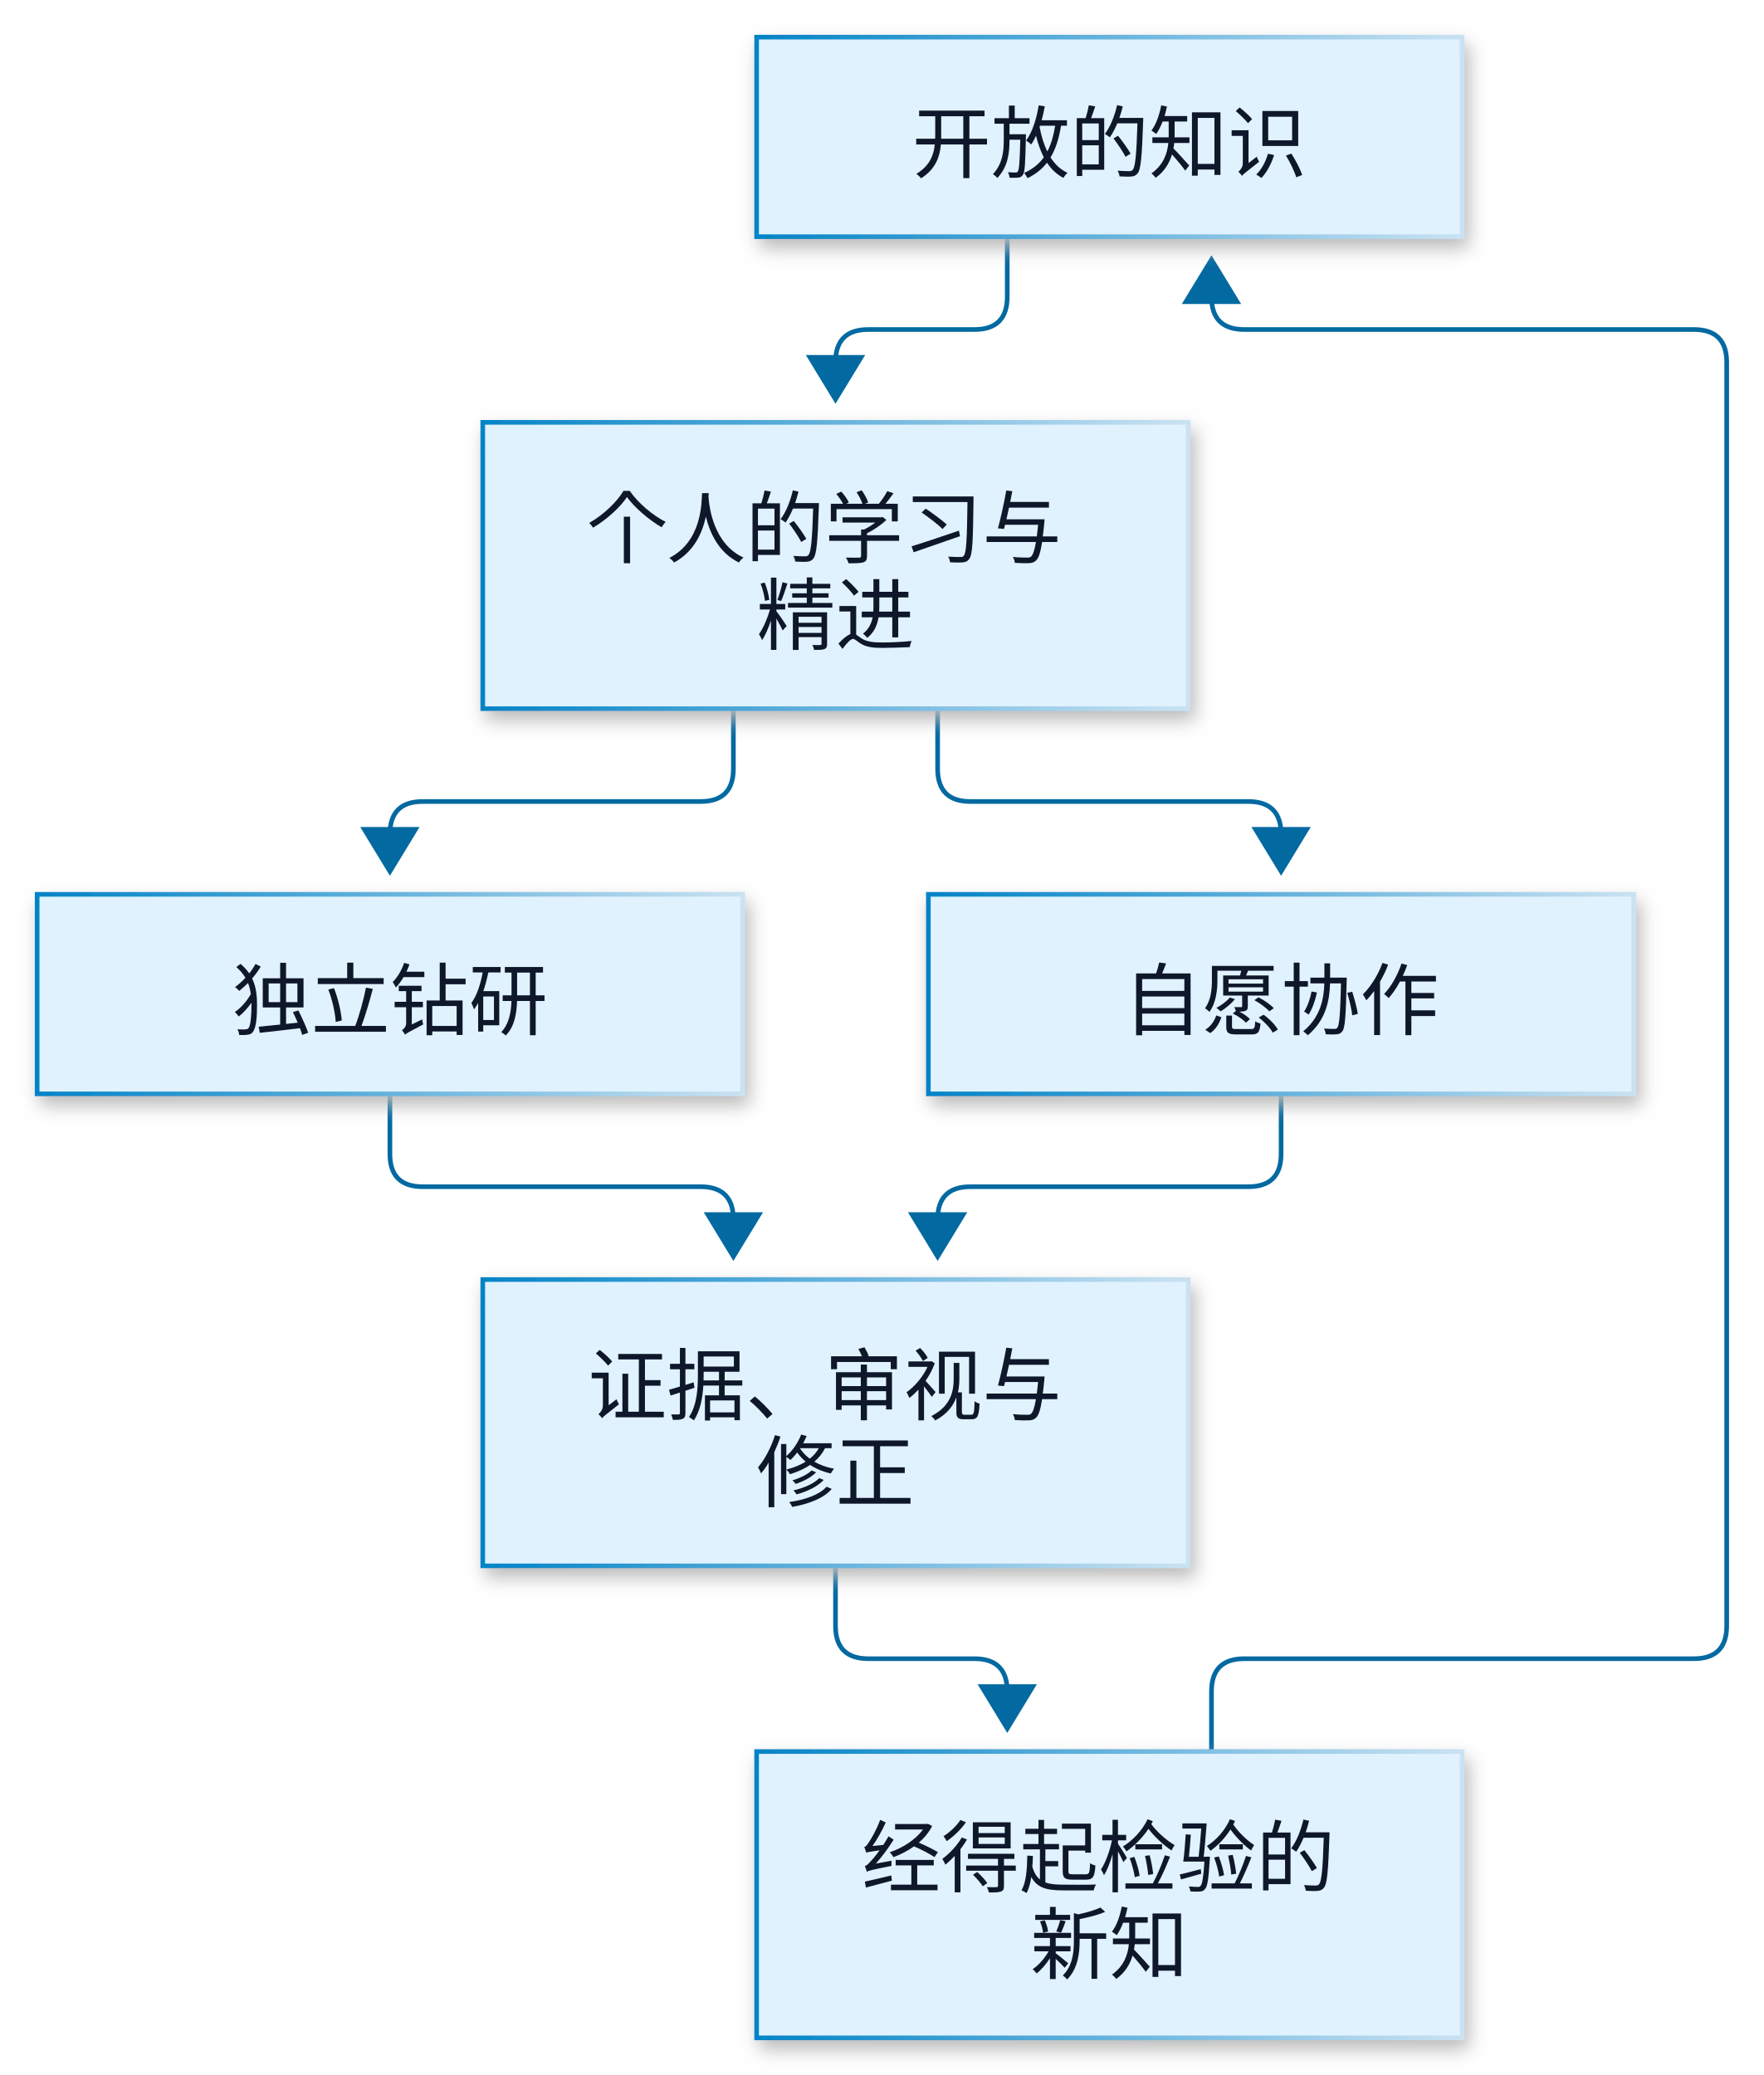
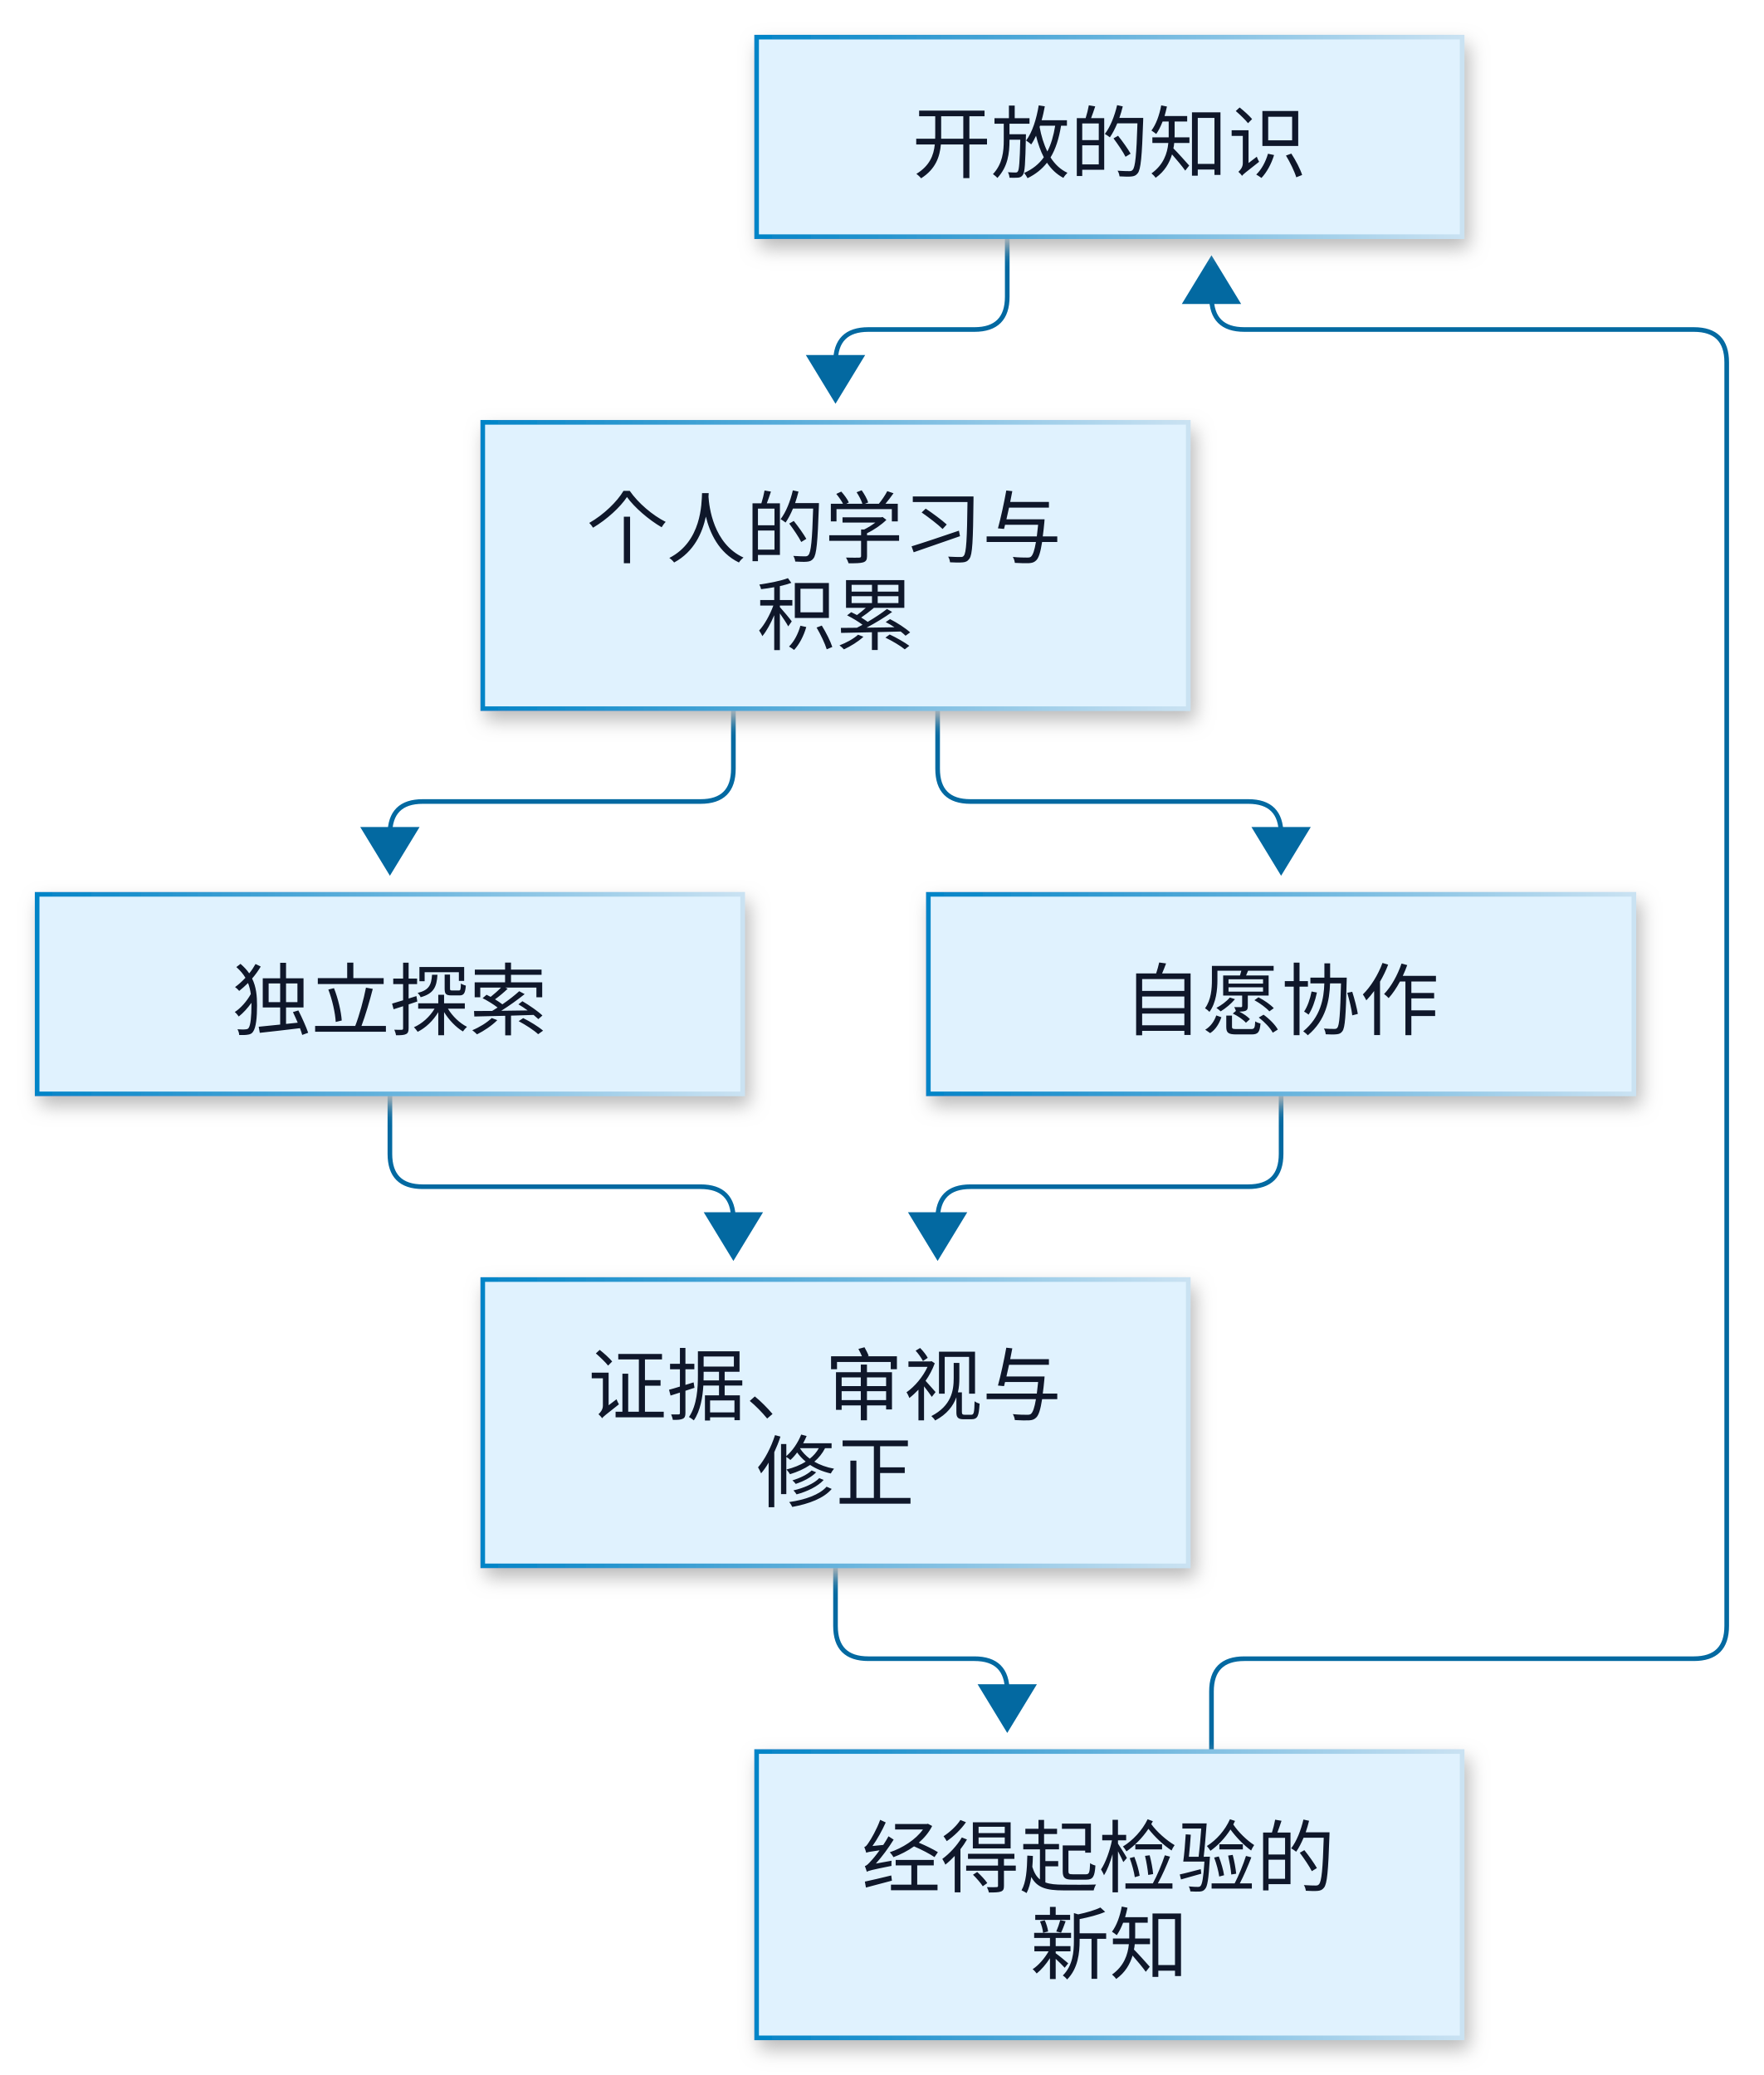
<svg xmlns="http://www.w3.org/2000/svg" id="my-svg" width="100%" class="flowchart" style="max-width: 380px; background-color: transparent;" viewBox="4 4 380 447.1" role="graphics-document document" aria-roledescription="flowchart-v2" aria-describedby="chart-desc-my-svg" aria-labelledby="chart-title-my-svg">
  <style>#my-svg{font-family:Arial,sans-serif;font-size:17px;fill:#0f172a;}@keyframes edge-animation-frame{from{stroke-dashoffset:0;}}@keyframes dash{to{stroke-dashoffset:0;}}#my-svg .edge-animation-slow{stroke-dasharray:9,5!important;stroke-dashoffset:900;animation:dash 50s linear infinite;stroke-linecap:round;}#my-svg .edge-animation-fast{stroke-dasharray:9,5!important;stroke-dashoffset:900;animation:dash 20s linear infinite;stroke-linecap:round;}#my-svg .error-icon{fill:#f8fafc;}#my-svg .error-text{fill:#070503;stroke:#070503;}#my-svg .edge-thickness-normal{stroke-width:1px;}#my-svg .edge-thickness-thick{stroke-width:3.5px;}#my-svg .edge-pattern-solid{stroke-dasharray:0;}#my-svg .edge-thickness-invisible{stroke-width:0;fill:none;}#my-svg .edge-pattern-dashed{stroke-dasharray:3;}#my-svg .edge-pattern-dotted{stroke-dasharray:2;}#my-svg .marker{fill:#0369a1;stroke:#0369a1;}#my-svg .marker.cross{stroke:#0369a1;}#my-svg svg{font-family:Arial,sans-serif;font-size:17px;}#my-svg p{margin:0;}#my-svg .label{font-family:Arial,sans-serif;color:#0f172a;}#my-svg .cluster-label text{fill:#070503;}#my-svg .cluster-label span{color:#070503;}#my-svg .cluster-label span p{background-color:transparent;}#my-svg .label text,#my-svg span{fill:#0f172a;color:#0f172a;}#my-svg .node rect,#my-svg .node circle,#my-svg .node ellipse,#my-svg .node polygon,#my-svg .node path{fill:#e0f2fe;stroke:#0284c7;stroke-width:1px;}#my-svg .rough-node .label text,#my-svg .node .label text,#my-svg .image-shape .label,#my-svg .icon-shape .label{text-anchor:middle;}#my-svg .node .katex path{fill:#000;stroke:#000;stroke-width:1px;}#my-svg .rough-node .label,#my-svg .node .label,#my-svg .image-shape .label,#my-svg .icon-shape .label{text-align:center;}#my-svg .node.clickable{cursor:pointer;}#my-svg .root .anchor path{fill:#0369a1!important;stroke-width:0;stroke:#0369a1;}#my-svg .arrowheadPath{fill:#0b0b0b;}#my-svg .edgePaths .path{stroke:#0369a1;stroke-width:1px;}#my-svg .flowchart-link{stroke:#0369a1;fill:none;}#my-svg .edgeLabel{background-color:#f0f9ff;text-align:center;}#my-svg .edgeLabel p{background-color:#f0f9ff;}#my-svg .edgeLabel rect{opacity:0.5;background-color:#f0f9ff;fill:#f0f9ff;}#my-svg .labelBkg{background-color:rgba(240, 249, 255, 0.5);}#my-svg .cluster rect{fill:#f0f9ff;stroke:#7dd3fc;stroke-width:1px;}#my-svg .cluster text{fill:#070503;}#my-svg .cluster span{color:#070503;}#my-svg .node .collapsed-indicator{fill:#7dd3fc;stroke:none;opacity:0.6;}#my-svg .node .collapsed-separator{stroke:#7dd3fc;stroke-width:0.75px;}#my-svg div.mermaidTooltip{position:absolute;text-align:center;max-width:200px;padding:2px;font-family:Arial,sans-serif;font-size:12px;background:#f8fafc;border:1px solid hsl(210, 0%, 88.039%);border-radius:2px;pointer-events:none;z-index:100;}#my-svg .flowchartTitleText{text-anchor:middle;font-size:18px;fill:#0f172a;}#my-svg rect.text{fill:none;stroke-width:0;}#my-svg .icon-shape,#my-svg .image-shape{background-color:#f0f9ff;text-align:center;}#my-svg .icon-shape p,#my-svg .image-shape p{background-color:#f0f9ff;padding:2px;}#my-svg .icon-shape .label rect,#my-svg .image-shape .label rect{opacity:0.5;background-color:#f0f9ff;fill:#f0f9ff;}#my-svg .label-icon{display:inline-block;height:1em;overflow:visible;vertical-align:-0.125em;}#my-svg .node .label-icon path{fill:currentColor;stroke:revert;stroke-width:revert;}#my-svg .node .neo-node{stroke:#0284c7;}#my-svg [data-look="neo"].node rect,#my-svg [data-look="neo"].cluster rect,#my-svg [data-look="neo"].node polygon{stroke:url(#my-svg-gradient);filter:drop-shadow( 1px 2px 2px rgba(185,185,185,1));}#my-svg [data-look="neo"].swimlane.cluster rect{filter:none;}#my-svg [data-look="neo"].node path{stroke:url(#my-svg-gradient);stroke-width:1px;}#my-svg [data-look="neo"].node .outer-path{filter:drop-shadow( 1px 2px 2px rgba(185,185,185,1));}#my-svg [data-look="neo"].node .neo-line path{stroke:#0284c7;filter:none;}#my-svg [data-look="neo"].node circle{stroke:url(#my-svg-gradient);filter:drop-shadow( 1px 2px 2px rgba(185,185,185,1));}#my-svg [data-look="neo"].node circle .state-start{fill:#000000;}#my-svg [data-look="neo"].icon-shape .icon{fill:url(#my-svg-gradient);filter:drop-shadow( 1px 2px 2px rgba(185,185,185,1));}#my-svg [data-look="neo"].icon-shape .icon-neo path{stroke:url(#my-svg-gradient);filter:drop-shadow( 1px 2px 2px rgba(185,185,185,1));}#my-svg :root{--mermaid-font-family:"trebuchet ms",verdana,arial,sans-serif;}</style>
  <g>
    <marker id="my-svg_flowchart-v2-pointEnd" class="marker flowchart-v2" viewBox="0 0 10 10" refX="5" refY="5" markerUnits="userSpaceOnUse" markerWidth="8" markerHeight="8" orient="auto">
      <path d="M 0 0 L 10 5 L 0 10 z" class="arrowMarkerPath" style="stroke-width: 1; stroke-dasharray: 1, 0;" />
    </marker>
    <marker id="my-svg_flowchart-v2-pointStart" class="marker flowchart-v2" viewBox="0 0 10 10" refX="4.5" refY="5" markerUnits="userSpaceOnUse" markerWidth="8" markerHeight="8" orient="auto">
      <path d="M 0 5 L 10 10 L 10 0 z" class="arrowMarkerPath" style="stroke-width: 1; stroke-dasharray: 1, 0;" />
    </marker>
    <marker id="my-svg_flowchart-v2-pointEnd-margin" class="marker flowchart-v2" viewBox="0 0 11.5 14" refX="11.5" refY="7" markerUnits="userSpaceOnUse" markerWidth="10.5" markerHeight="14" orient="auto">
      <path d="M 0 0 L 11.5 7 L 0 14 z" class="arrowMarkerPath" style="stroke-width: 0; stroke-dasharray: 1, 0;" />
    </marker>
    <marker id="my-svg_flowchart-v2-pointStart-margin" class="marker flowchart-v2" viewBox="0 0 11.5 14" refX="1" refY="7" markerUnits="userSpaceOnUse" markerWidth="11.5" markerHeight="14" orient="auto">
      <polygon points="0,7 11.5,14 11.5,0" class="arrowMarkerPath" style="stroke-width: 0; stroke-dasharray: 1, 0;" />
    </marker>
    <marker id="my-svg_flowchart-v2-circleEnd" class="marker flowchart-v2" viewBox="0 0 10 10" refX="11" refY="5" markerUnits="userSpaceOnUse" markerWidth="11" markerHeight="11" orient="auto">
      <circle cx="5" cy="5" r="5" class="arrowMarkerPath" style="stroke-width: 1; stroke-dasharray: 1, 0;" />
    </marker>
    <marker id="my-svg_flowchart-v2-circleStart" class="marker flowchart-v2" viewBox="0 0 10 10" refX="-1" refY="5" markerUnits="userSpaceOnUse" markerWidth="11" markerHeight="11" orient="auto">
      <circle cx="5" cy="5" r="5" class="arrowMarkerPath" style="stroke-width: 1; stroke-dasharray: 1, 0;" />
    </marker>
    <marker id="my-svg_flowchart-v2-circleEnd-margin" class="marker flowchart-v2" viewBox="0 0 10 10" refY="5" refX="12.25" markerUnits="userSpaceOnUse" markerWidth="14" markerHeight="14" orient="auto">
      <circle cx="5" cy="5" r="5" class="arrowMarkerPath" style="stroke-width: 0; stroke-dasharray: 1, 0;" />
    </marker>
    <marker id="my-svg_flowchart-v2-circleStart-margin" class="marker flowchart-v2" viewBox="0 0 10 10" refX="-2" refY="5" markerUnits="userSpaceOnUse" markerWidth="14" markerHeight="14" orient="auto">
      <circle cx="5" cy="5" r="5" class="arrowMarkerPath" style="stroke-width: 0; stroke-dasharray: 1, 0;" />
    </marker>
    <marker id="my-svg_flowchart-v2-crossEnd" class="marker cross flowchart-v2" viewBox="0 0 11 11" refX="12" refY="5.2" markerUnits="userSpaceOnUse" markerWidth="11" markerHeight="11" orient="auto">
      <path d="M 1,1 l 9,9 M 10,1 l -9,9" class="arrowMarkerPath" style="stroke-width: 2; stroke-dasharray: 1, 0;" />
    </marker>
    <marker id="my-svg_flowchart-v2-crossStart" class="marker cross flowchart-v2" viewBox="0 0 11 11" refX="-1" refY="5.2" markerUnits="userSpaceOnUse" markerWidth="11" markerHeight="11" orient="auto">
      <path d="M 1,1 l 9,9 M 10,1 l -9,9" class="arrowMarkerPath" style="stroke-width: 2; stroke-dasharray: 1, 0;" />
    </marker>
    <marker id="my-svg_flowchart-v2-crossEnd-margin" class="marker cross flowchart-v2" viewBox="0 0 15 15" refX="17.7" refY="7.5" markerUnits="userSpaceOnUse" markerWidth="12" markerHeight="12" orient="auto">
      <path d="M 1,1 L 14,14 M 1,14 L 14,1" class="arrowMarkerPath" style="stroke-width: 2.5;" />
    </marker>
    <marker id="my-svg_flowchart-v2-crossStart-margin" class="marker cross flowchart-v2" viewBox="0 0 15 15" refX="-3.5" refY="7.5" markerUnits="userSpaceOnUse" markerWidth="12" markerHeight="12" orient="auto">
      <path d="M 1,1 L 14,14 M 1,14 L 14,1" class="arrowMarkerPath" style="stroke-width: 2.5; stroke-dasharray: 1, 0;" />
    </marker>
    <g class="root">
      <g class="clusters" />
      <g class="edges edgePaths">
        <path d="M221,55L221,67.929Q221,75 213.929,75L191.071,75Q184,75 184,82.071L184,91" id="my-svg-L_K_L_0" class="edge-thickness-normal edge-pattern-solid edge-thickness-normal edge-pattern-solid flowchart-link" style="stroke-dasharray: 0 0 63.672 4; stroke-dashoffset: 0;;" data-edge="true" data-et="edge" data-id="L_K_L_0" data-points="W3sieCI6MjIxLCJ5Ijo1NX0seyJ4IjoyMjEsInkiOjc1fSx7IngiOjE4NCwieSI6NzV9LHsieCI6MTg0LCJ5Ijo5NX1d" data-look="neo" marker-end="url(#my-svg_flowchart-v2-pointEnd-margin)" />
        <path d="M162,156.7L162,169.629Q162,176.7 154.929,176.7L95.071,176.7Q88,176.7 88,183.771L88,192.7" id="my-svg-L_L_I_0" class="edge-thickness-normal edge-pattern-solid edge-thickness-normal edge-pattern-solid flowchart-link" style="stroke-dasharray: 0 0 100.672 4; stroke-dashoffset: 0;;" data-edge="true" data-et="edge" data-id="L_L_I_0" data-points="W3sieCI6MTYyLCJ5IjoxNTYuNzAwMDAwNzYyOTM5NDV9LHsieCI6MTYyLCJ5IjoxNzYuNzAwMDAwNzYyOTM5NDV9LHsieCI6ODgsInkiOjE3Ni43MDAwMDA3NjI5Mzk0NX0seyJ4Ijo4OCwieSI6MTk2LjcwMDAwMDc2MjkzOTQ1fV0=" data-look="neo" marker-end="url(#my-svg_flowchart-v2-pointEnd-margin)" />
        <path d="M206,156.7L206,169.629Q206,176.7 213.071,176.7L272.929,176.7Q280,176.7 280,183.771L280,192.7" id="my-svg-L_L_C_0" class="edge-thickness-normal edge-pattern-solid edge-thickness-normal edge-pattern-solid flowchart-link" style="stroke-dasharray: 0 0 100.672 4; stroke-dashoffset: 0;;" data-edge="true" data-et="edge" data-id="L_L_C_0" data-points="W3sieCI6MjA2LCJ5IjoxNTYuNzAwMDAwNzYyOTM5NDV9LHsieCI6MjA2LCJ5IjoxNzYuNzAwMDAwNzYyOTM5NDV9LHsieCI6MjgwLCJ5IjoxNzYuNzAwMDAwNzYyOTM5NDV9LHsieCI6MjgwLCJ5IjoxOTYuNzAwMDAwNzYyOTM5NDV9XQ==" data-look="neo" marker-end="url(#my-svg_flowchart-v2-pointEnd-margin)" />
        <path d="M88,239.7L88,252.629Q88,259.7 95.071,259.7L154.929,259.7Q162,259.7 162,266.771L162,275.7" id="my-svg-L_I_V_0" class="edge-thickness-normal edge-pattern-solid edge-thickness-normal edge-pattern-solid flowchart-link" style="stroke-dasharray: 0 0 100.672 4; stroke-dashoffset: 0;;" data-edge="true" data-et="edge" data-id="L_I_V_0" data-points="W3sieCI6ODgsInkiOjIzOS43MDAwMDA3NjI5Mzk0NX0seyJ4Ijo4OCwieSI6MjU5LjcwMDAwMDc2MjkzOTQ1fSx7IngiOjE2MiwieSI6MjU5LjcwMDAwMDc2MjkzOTQ1fSx7IngiOjE2MiwieSI6Mjc5LjcwMDAwMDc2MjkzOTQ1fV0=" data-look="neo" marker-end="url(#my-svg_flowchart-v2-pointEnd-margin)" />
        <path d="M280,239.7L280,252.629Q280,259.7 272.929,259.7L213.071,259.7Q206,259.7 206,266.771L206,275.7" id="my-svg-L_C_V_0" class="edge-thickness-normal edge-pattern-solid edge-thickness-normal edge-pattern-solid flowchart-link" style="stroke-dasharray: 0 0 100.672 4; stroke-dashoffset: 0;;" data-edge="true" data-et="edge" data-id="L_C_V_0" data-points="W3sieCI6MjgwLCJ5IjoyMzkuNzAwMDAwNzYyOTM5NDV9LHsieCI6MjgwLCJ5IjoyNTkuNzAwMDAwNzYyOTM5NDV9LHsieCI6MjA2LCJ5IjoyNTkuNzAwMDAwNzYyOTM5NDV9LHsieCI6MjA2LCJ5IjoyNzkuNzAwMDAwNzYyOTM5NDV9XQ==" data-look="neo" marker-end="url(#my-svg_flowchart-v2-pointEnd-margin)" />
        <path d="M184,341.4L184,354.329Q184,361.4 191.071,361.4L213.929,361.4Q221,361.4 221,368.471L221,377.4" id="my-svg-L_V_N_0" class="edge-thickness-normal edge-pattern-solid edge-thickness-normal edge-pattern-solid flowchart-link" style="stroke-dasharray: 0 0 63.672 4; stroke-dashoffset: 0;;" data-edge="true" data-et="edge" data-id="L_V_N_0" data-points="W3sieCI6MTg0LCJ5IjozNDEuNDAwMDAxNTI1ODc4OX0seyJ4IjoxODQsInkiOjM2MS40MDAwMDE1MjU4Nzg5fSx7IngiOjIyMSwieSI6MzYxLjQwMDAwMTUyNTg3ODl9LHsieCI6MjIxLCJ5IjozODEuNDAwMDAxNTI1ODc4OX1d" data-look="neo" marker-end="url(#my-svg_flowchart-v2-pointEnd-margin)" />
        <path d="M265,381.4L265,368.471Q265,361.4 272.071,361.4L368.929,361.4Q376,361.4 376,354.329L376,310.55L376,218.2L376,125.85L376,82.071Q376,75 368.929,75L272.071,75Q265,75 265,67.929L265,59" id="my-svg-L_N_K_0" class="edge-thickness-normal edge-pattern-solid edge-thickness-normal edge-pattern-solid flowchart-link" style="stroke-dasharray: 0 0 529.743 4; stroke-dashoffset: 0;;" data-edge="true" data-et="edge" data-id="L_N_K_0" data-points="W3sieCI6MjY1LCJ5IjozODEuNDAwMDAxNTI1ODc4OX0seyJ4IjoyNjUsInkiOjM2MS40MDAwMDE1MjU4Nzg5fSx7IngiOjM3NiwieSI6MzYxLjQwMDAwMTUyNTg3ODl9LHsieCI6Mzc2LCJ5IjozMTAuNTUwMDAxMTQ0NDA5Mn0seyJ4IjozNzYsInkiOjIxOC4yMDAwMDA3NjI5Mzk0NX0seyJ4IjozNzYsInkiOjEyNS44NTAwMDAzODE0Njk3M30seyJ4IjozNzYsInkiOjc1fSx7IngiOjI2NSwieSI6NzV9LHsieCI6MjY1LCJ5Ijo1NX1d" data-look="neo" marker-end="url(#my-svg_flowchart-v2-pointEnd-margin)" />
      </g>
      <g class="edgeLabels" />
      <g class="nodes">
        <g class="node default" id="my-svg-flowchart-K-0" data-look="neo" transform="translate(243, 33.5)">
          <rect class="basic label-container" style="" x="-76" y="-21.5" width="152" height="43" />
          <g class="label" style="" transform="translate(0, -9.5)">
            <rect />
            <g>
              <rect class="background" style="stroke: none" />
              <text y="-10.1" style="">
                <tspan class="text-outer-tspan row" x="0" y="-0.1em" dy="1.1em">
                  <tspan font-style="normal" class="text-inner-tspan" font-weight="normal">开放的知识</tspan>
                </tspan>
              </text>
            </g>
          </g>
        </g>
        <g class="node default" id="my-svg-flowchart-L-1" data-look="neo" transform="translate(184, 125.85)">
          <rect class="basic label-container" style="" x="-76" y="-30.85" width="152" height="61.7" />
          <g class="label" style="" transform="translate(0, -18.85)">
            <rect />
            <g>
              <rect class="background" style="stroke: none" />
              <text y="-10.1" style="">
                <tspan class="text-outer-tspan row" x="0" y="-0.1em" dy="1.1em">
                  <tspan font-style="normal" class="text-inner-tspan" font-weight="normal">个人的学习与</tspan>
                </tspan>
                <tspan class="text-outer-tspan row" x="0" y="1em" dy="1.1em">
-                   <tspan font-style="normal" class="text-inner-tspan" font-weight="normal">精进</tspan>
+                   <tspan font-style="normal" class="text-inner-tspan" font-weight="normal">积累</tspan>
                </tspan>
              </text>
            </g>
          </g>
        </g>
        <g class="node default" id="my-svg-flowchart-I-3" data-look="neo" transform="translate(88, 218.2)">
          <rect class="basic label-container" style="" x="-76" y="-21.5" width="152" height="43" />
          <g class="label" style="" transform="translate(0, -9.5)">
            <rect />
            <g>
              <rect class="background" style="stroke: none" />
              <text y="-10.1" style="">
                <tspan class="text-outer-tspan row" x="0" y="-0.1em" dy="1.1em">
-                   <tspan font-style="normal" class="text-inner-tspan" font-weight="normal">独立钻研</tspan>
+                   <tspan font-style="normal" class="text-inner-tspan" font-weight="normal">独立探索</tspan>
                </tspan>
              </text>
            </g>
          </g>
        </g>
        <g class="node default" id="my-svg-flowchart-C-5" data-look="neo" transform="translate(280, 218.2)">
          <rect class="basic label-container" style="" x="-76" y="-21.5" width="152" height="43" />
          <g class="label" style="" transform="translate(0, -9.5)">
            <rect />
            <g>
              <rect class="background" style="stroke: none" />
              <text y="-10.1" style="">
                <tspan class="text-outer-tspan row" x="0" y="-0.1em" dy="1.1em">
                  <tspan font-style="normal" class="text-inner-tspan" font-weight="normal">自愿协作</tspan>
                </tspan>
              </text>
            </g>
          </g>
        </g>
        <g class="node default" id="my-svg-flowchart-V-7" data-look="neo" transform="translate(184, 310.55)">
          <rect class="basic label-container" style="" x="-76" y="-30.85" width="152" height="61.7" />
          <g class="label" style="" transform="translate(0, -18.85)">
            <rect />
            <g>
              <rect class="background" style="stroke: none" />
              <text y="-10.1" style="">
                <tspan class="text-outer-tspan row" x="0" y="-0.1em" dy="1.1em">
                  <tspan font-style="normal" class="text-inner-tspan" font-weight="normal">证据、审视与</tspan>
                </tspan>
                <tspan class="text-outer-tspan row" x="0" y="1em" dy="1.1em">
                  <tspan font-style="normal" class="text-inner-tspan" font-weight="normal">修正</tspan>
                </tspan>
              </text>
            </g>
          </g>
        </g>
        <g class="node default" id="my-svg-flowchart-N-11" data-look="neo" transform="translate(243, 412.25)">
          <rect class="basic label-container" style="" x="-76" y="-30.85" width="152" height="61.7" />
          <g class="label" style="" transform="translate(0, -18.85)">
            <rect />
            <g>
              <rect class="background" style="stroke: none" />
              <text y="-10.1" style="">
                <tspan class="text-outer-tspan row" x="0" y="-0.1em" dy="1.1em">
                  <tspan font-style="normal" class="text-inner-tspan" font-weight="normal">经得起检验的</tspan>
                </tspan>
                <tspan class="text-outer-tspan row" x="0" y="1em" dy="1.1em">
                  <tspan font-style="normal" class="text-inner-tspan" font-weight="normal">新知</tspan>
                </tspan>
              </text>
            </g>
          </g>
        </g>
      </g>
    </g>
  </g>
  <defs>
    <filter id="my-svg-drop-shadow" height="130%" width="130%">
      <feDropShadow dx="4" dy="4" stdDeviation="0" flood-opacity="0.06" flood-color="#000000" />
    </filter>
  </defs>
  <defs>
    <filter id="my-svg-drop-shadow-small" height="150%" width="150%">
      <feDropShadow dx="2" dy="2" stdDeviation="0" flood-opacity="0.06" flood-color="#000000" />
    </filter>
  </defs>
  <linearGradient id="my-svg-gradient" gradientUnits="objectBoundingBox" x1="0%" y1="0%" x2="100%" y2="0%">
    <stop offset="0%" stop-color="#0284c7" stop-opacity="1" />
    <stop offset="100%" stop-color="hsl(204, 60%, 87.059%)" stop-opacity="1" />
  </linearGradient>
</svg>
